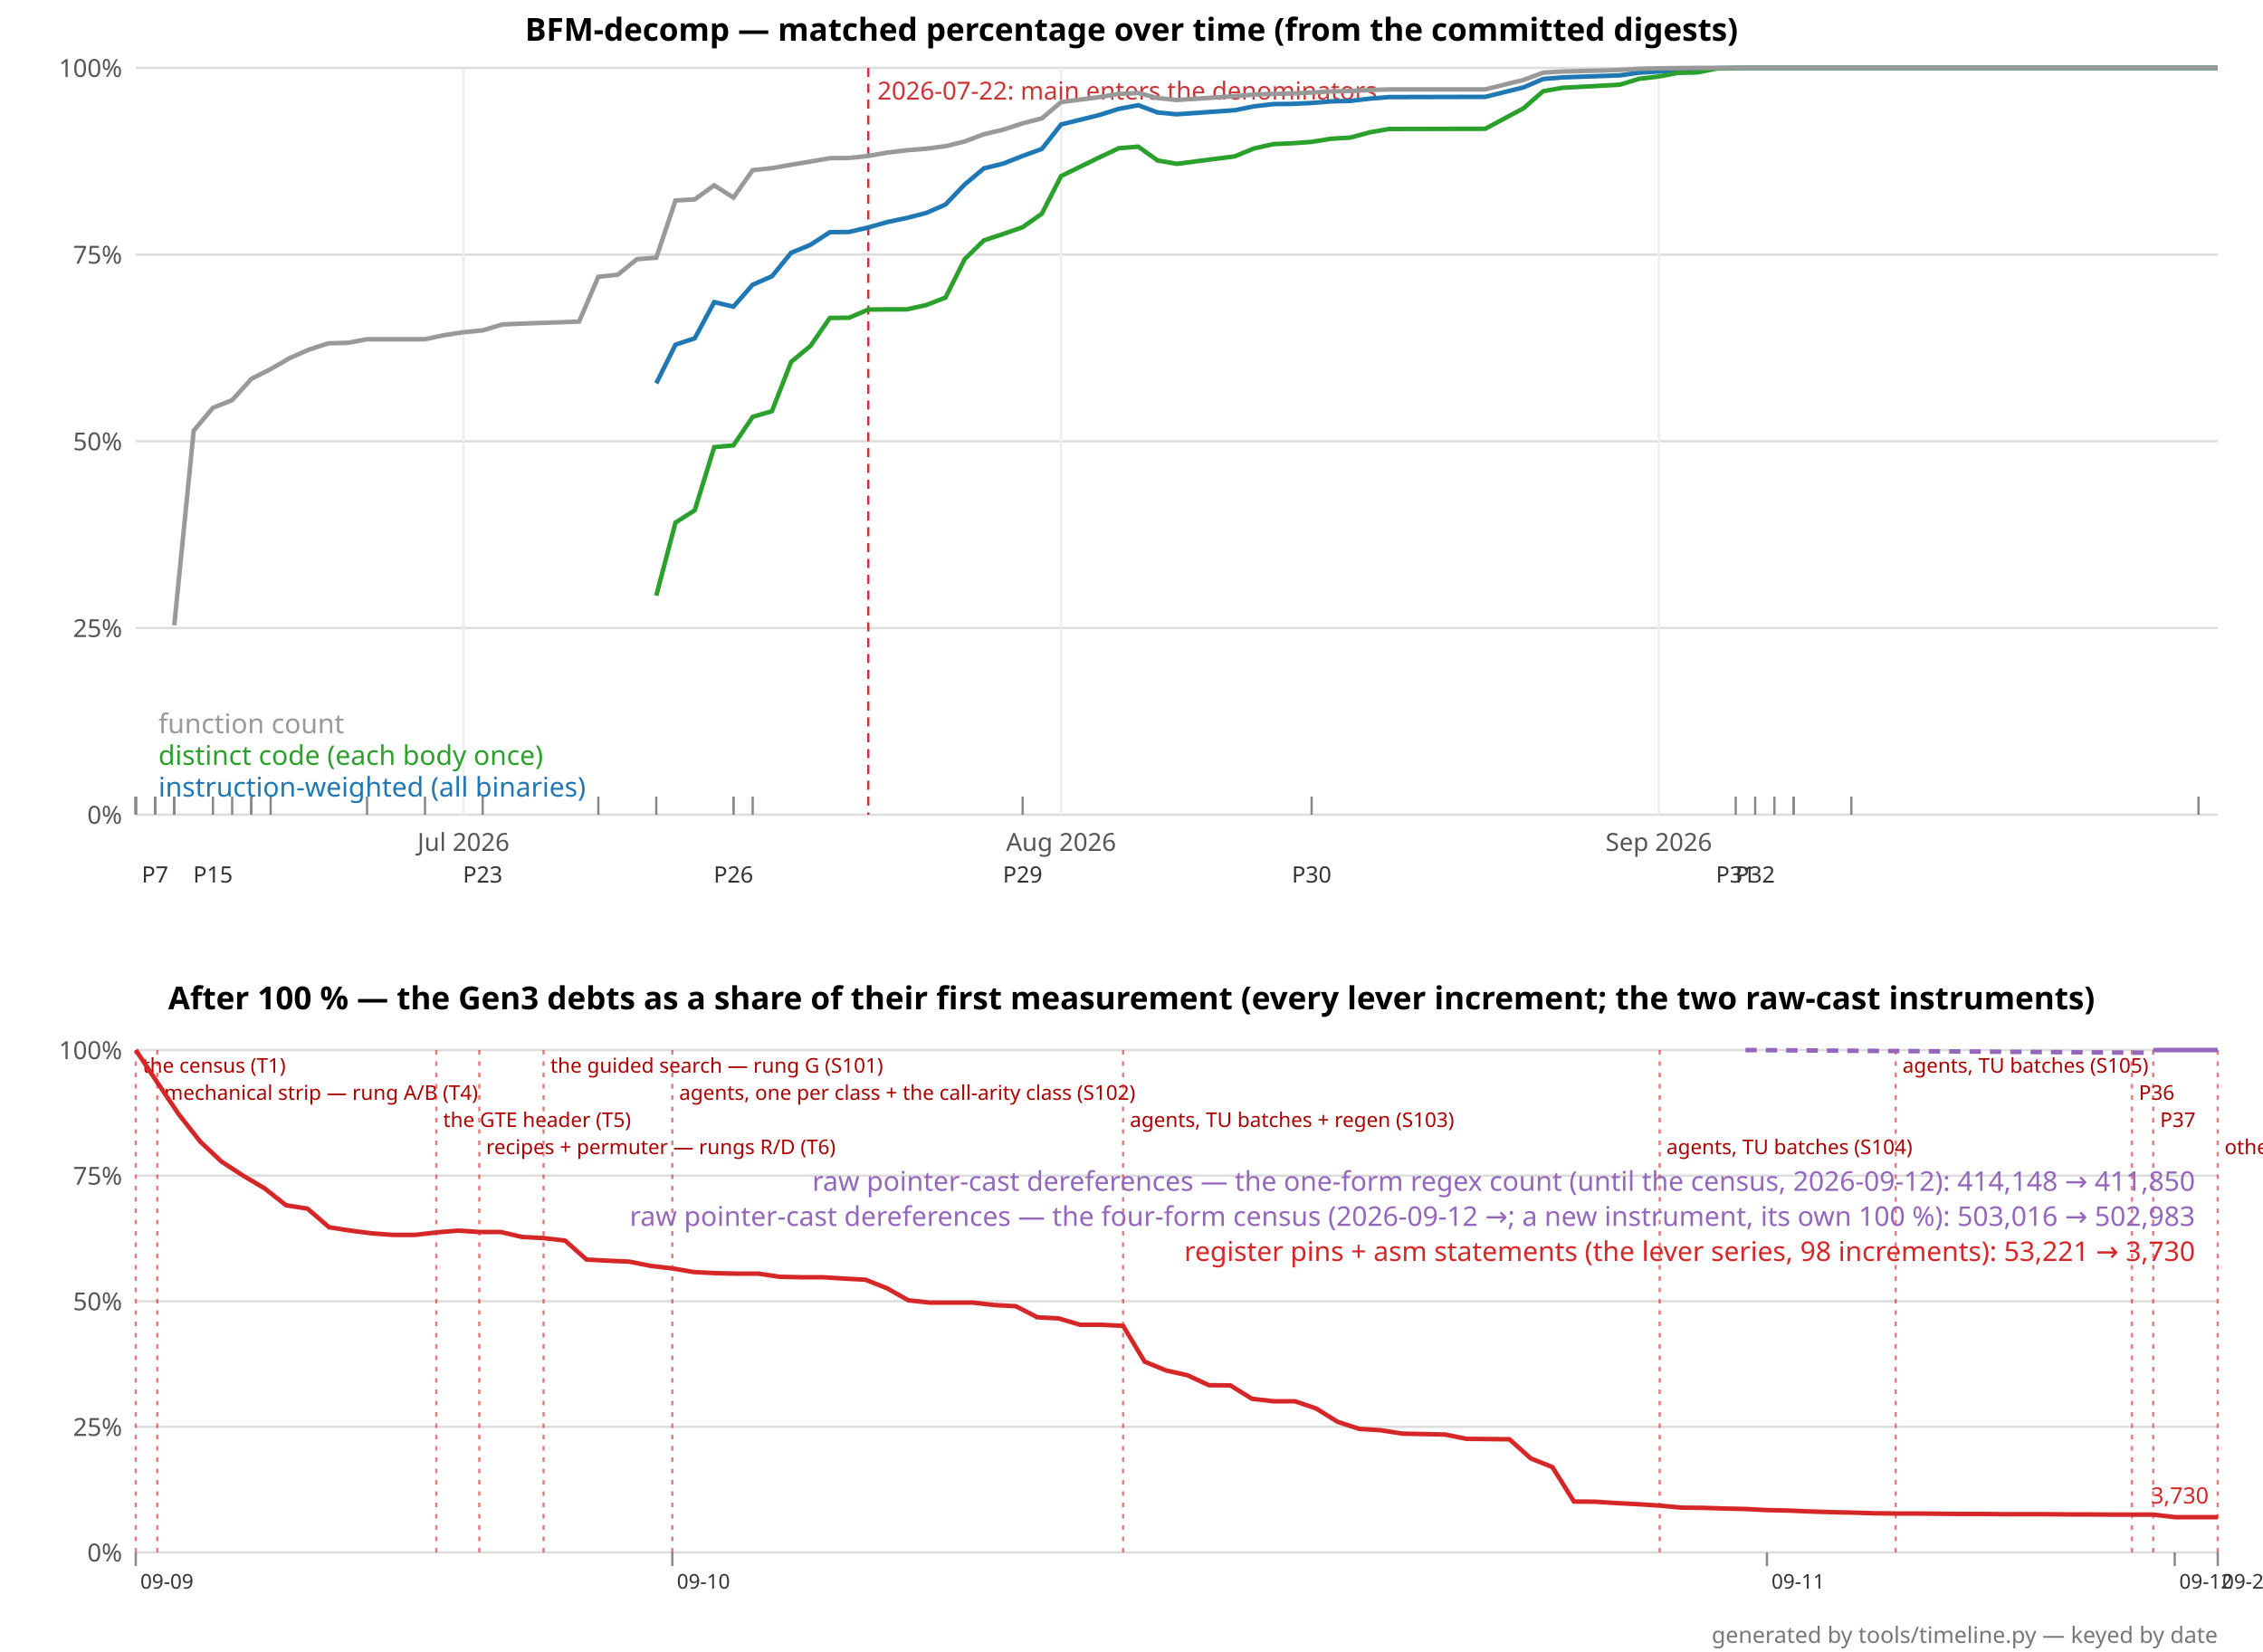
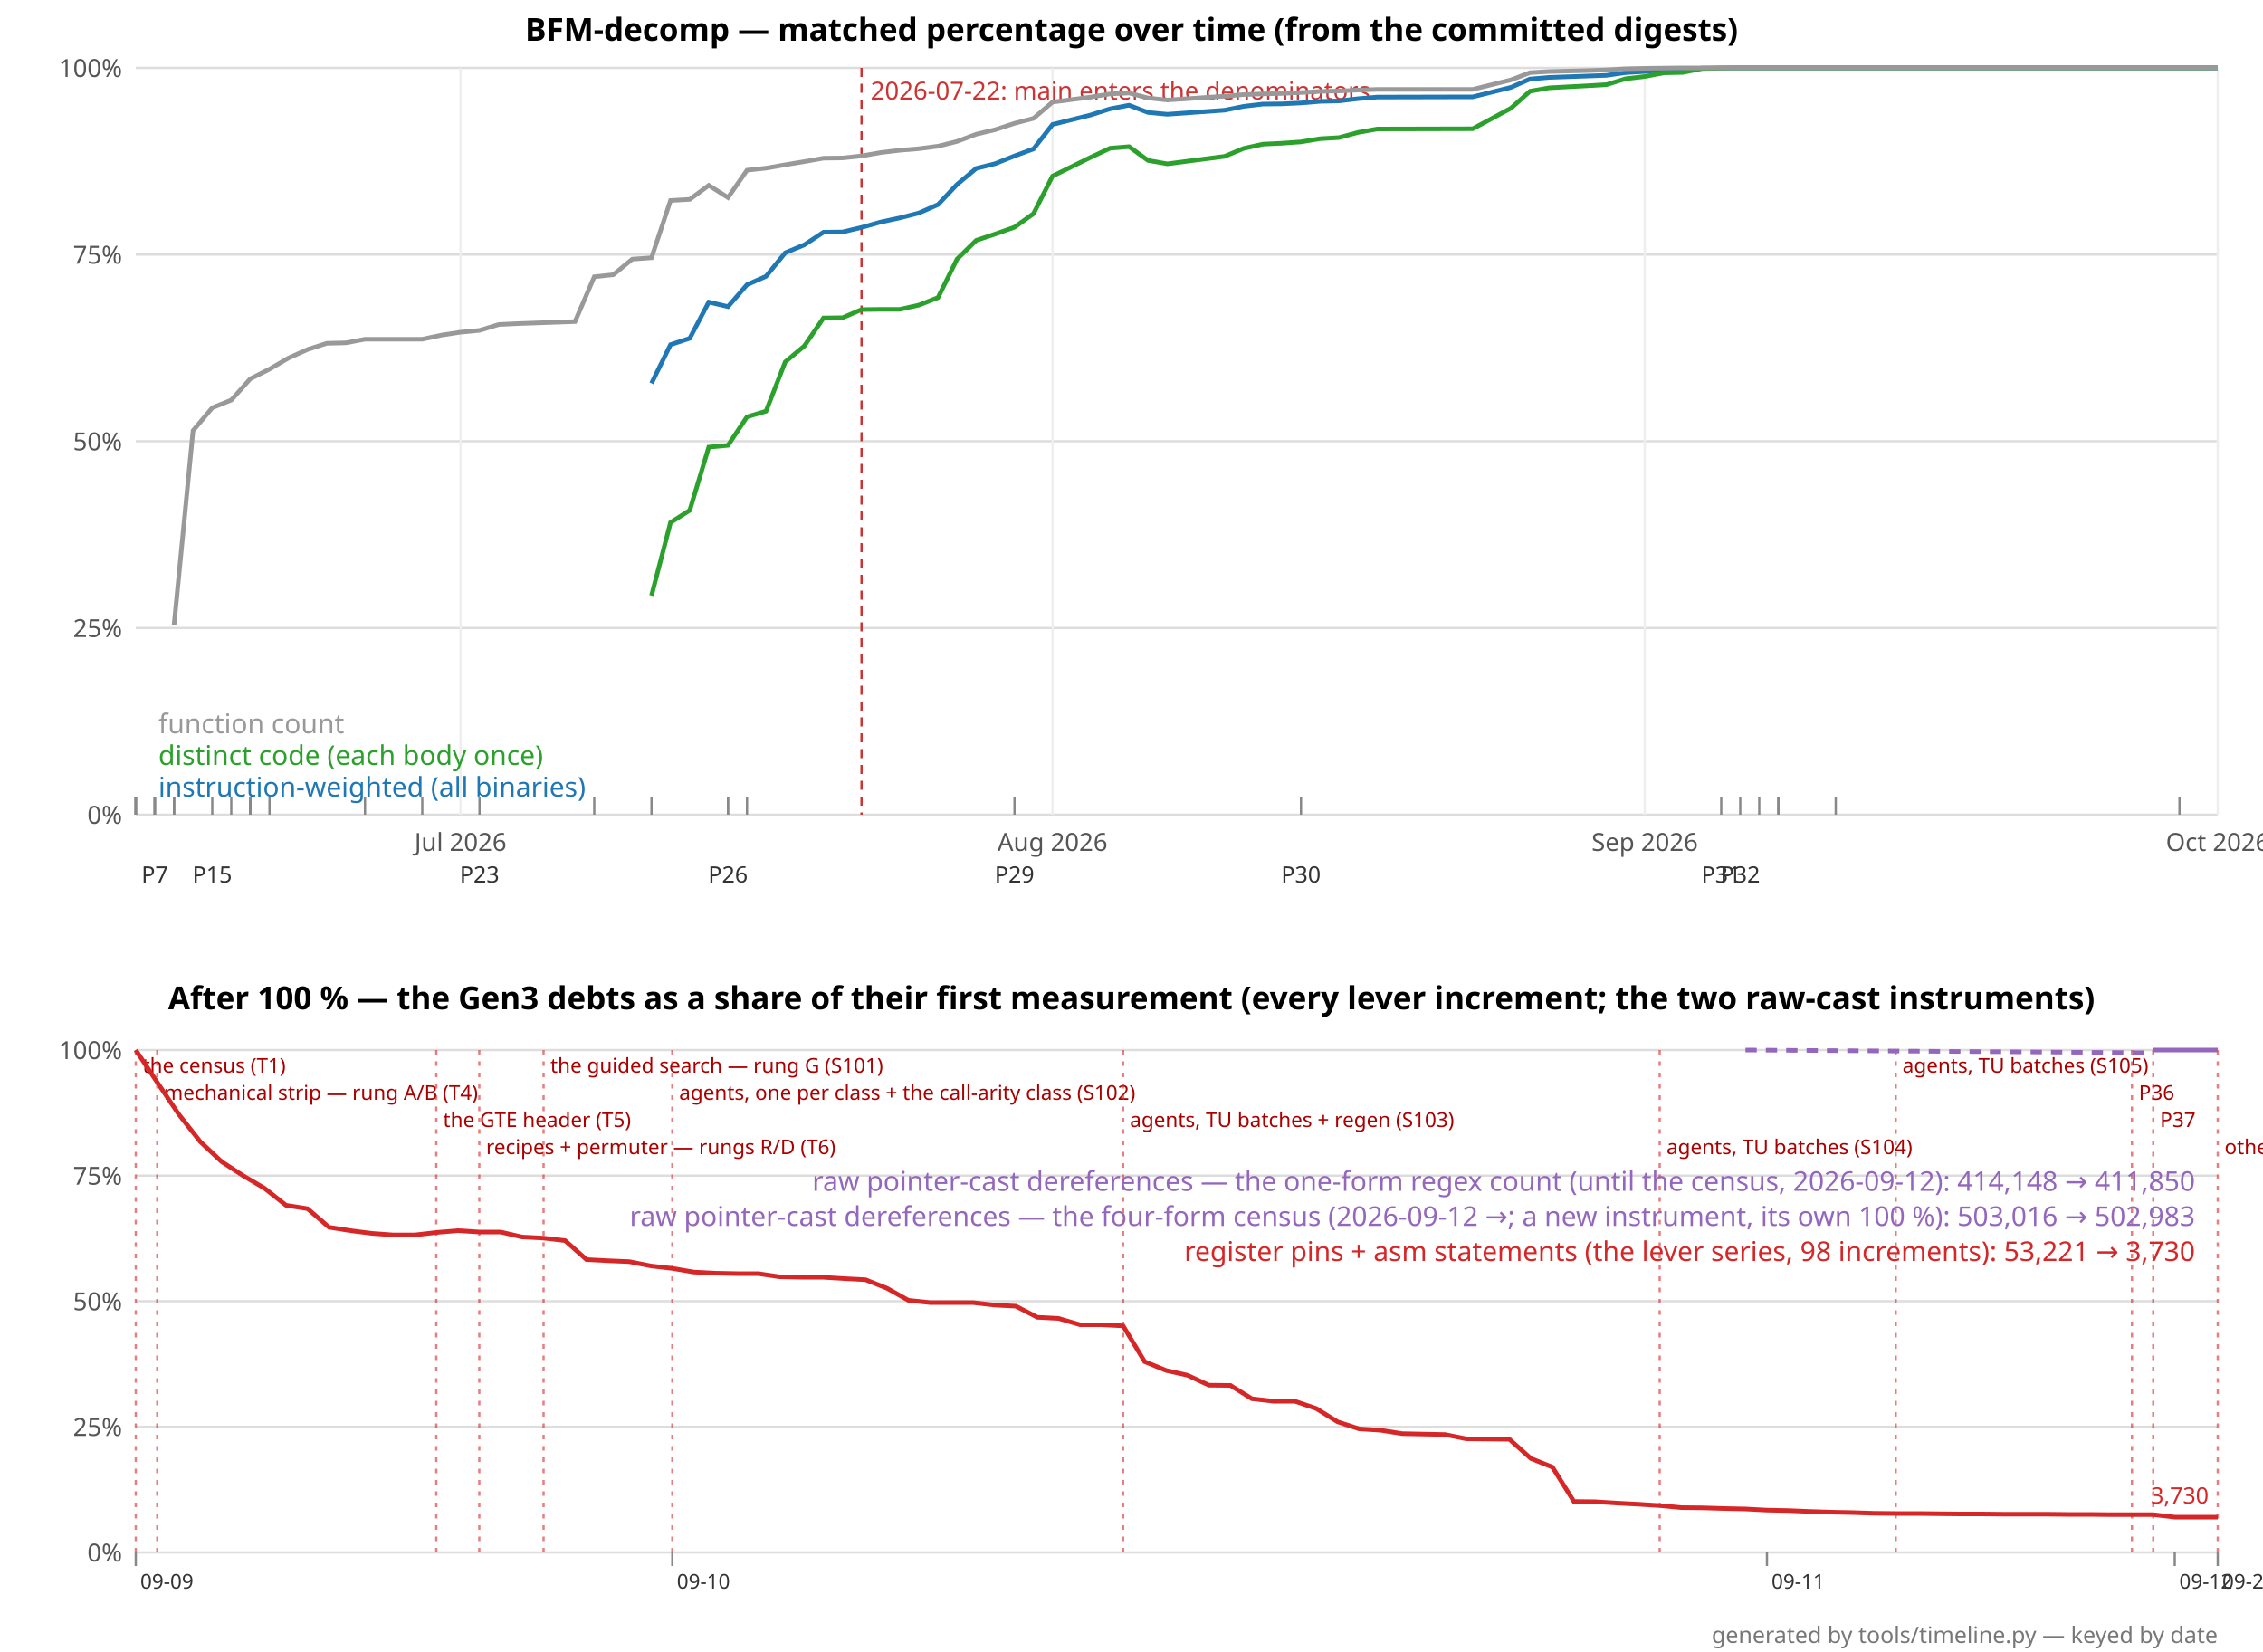
<svg xmlns="http://www.w3.org/2000/svg" width="1000" height="730" viewBox="0 0 1000 730" font-family="sans-serif">
  <rect width="1000" height="730" fill="white" />
  <text x="500" y="18" text-anchor="middle" font-size="14" font-weight="bold">BFM-decomp — matched percentage over time (from the committed digests)</text>
  <line x1="60" y1="360.0" x2="980" y2="360.0" stroke="#ddd" />
  <text x="54" y="364.0" text-anchor="end" font-size="11" fill="#555">0%</text>
  <line x1="60" y1="277.5" x2="980" y2="277.5" stroke="#ddd" />
  <text x="54" y="281.5" text-anchor="end" font-size="11" fill="#555">25%</text>
  <line x1="60" y1="195.0" x2="980" y2="195.0" stroke="#ddd" />
  <text x="54" y="199.0" text-anchor="end" font-size="11" fill="#555">50%</text>
  <line x1="60" y1="112.5" x2="980" y2="112.5" stroke="#ddd" />
  <text x="54" y="116.5" text-anchor="end" font-size="11" fill="#555">75%</text>
  <line x1="60" y1="30.0" x2="980" y2="30.0" stroke="#ddd" />
  <text x="54" y="34.0" text-anchor="end" font-size="11" fill="#555">100%</text>
-   <line x1="204.8" y1="30" x2="204.8" y2="360" stroke="#eee" />
-   <text x="204.8" y="376" text-anchor="middle" font-size="11" fill="#555">Jul 2026</text>
-   <line x1="468.9" y1="30" x2="468.9" y2="360" stroke="#eee" />
-   <text x="468.9" y="376" text-anchor="middle" font-size="11" fill="#555">Aug 2026</text>
-   <line x1="733.0" y1="30" x2="733.0" y2="360" stroke="#eee" />
-   <text x="733.0" y="376" text-anchor="middle" font-size="11" fill="#555">Sep 2026</text>
+   <line x1="203.5" y1="30" x2="203.5" y2="360" stroke="#eee" />
+   <text x="203.5" y="376" text-anchor="middle" font-size="11" fill="#555">Jul 2026</text>
+   <line x1="465.1" y1="30" x2="465.1" y2="360" stroke="#eee" />
+   <text x="465.1" y="376" text-anchor="middle" font-size="11" fill="#555">Aug 2026</text>
+   <line x1="726.8" y1="30" x2="726.8" y2="360" stroke="#eee" />
+   <text x="726.8" y="376" text-anchor="middle" font-size="11" fill="#555">Sep 2026</text>
+   <line x1="980.0" y1="30" x2="980.0" y2="360" stroke="#eee" />
+   <text x="980.0" y="376" text-anchor="middle" font-size="11" fill="#555">Oct 2026</text>
  <line x1="60.0" y1="360" x2="60.0" y2="352" stroke="#888" />
  <line x1="60.0" y1="360" x2="60.0" y2="352" stroke="#888" />
  <line x1="60.0" y1="360" x2="60.0" y2="352" stroke="#888" />
  <line x1="60.0" y1="360" x2="60.0" y2="352" stroke="#888" />
  <line x1="60.0" y1="360" x2="60.0" y2="352" stroke="#888" />
-   <line x1="68.5" y1="360" x2="68.5" y2="352" stroke="#888" />
-   <line x1="68.5" y1="360" x2="68.5" y2="352" stroke="#888" />
-   <text x="68.5" y="390" text-anchor="middle" font-size="10" fill="#333">P7</text>
-   <line x1="68.5" y1="360" x2="68.5" y2="352" stroke="#888" />
-   <line x1="68.5" y1="360" x2="68.5" y2="352" stroke="#888" />
-   <line x1="77.0" y1="360" x2="77.0" y2="352" stroke="#888" />
-   <line x1="77.0" y1="360" x2="77.0" y2="352" stroke="#888" />
-   <line x1="77.0" y1="360" x2="77.0" y2="352" stroke="#888" />
-   <line x1="94.1" y1="360" x2="94.1" y2="352" stroke="#888" />
-   <text x="94.1" y="390" text-anchor="middle" font-size="10" fill="#333">P15</text>
-   <line x1="102.6" y1="360" x2="102.6" y2="352" stroke="#888" />
-   <line x1="111.1" y1="360" x2="111.1" y2="352" stroke="#888" />
-   <line x1="111.1" y1="360" x2="111.1" y2="352" stroke="#888" />
-   <line x1="111.1" y1="360" x2="111.1" y2="352" stroke="#888" />
-   <line x1="119.6" y1="360" x2="119.6" y2="352" stroke="#888" />
-   <line x1="162.2" y1="360" x2="162.2" y2="352" stroke="#888" />
-   <line x1="187.8" y1="360" x2="187.8" y2="352" stroke="#888" />
-   <line x1="213.3" y1="360" x2="213.3" y2="352" stroke="#888" />
-   <text x="213.3" y="390" text-anchor="middle" font-size="10" fill="#333">P23</text>
-   <line x1="264.4" y1="360" x2="264.4" y2="352" stroke="#888" />
-   <line x1="290.0" y1="360" x2="290.0" y2="352" stroke="#888" />
-   <line x1="324.1" y1="360" x2="324.1" y2="352" stroke="#888" />
-   <text x="324.1" y="390" text-anchor="middle" font-size="10" fill="#333">P26</text>
-   <line x1="324.1" y1="360" x2="324.1" y2="352" stroke="#888" />
-   <line x1="332.6" y1="360" x2="332.6" y2="352" stroke="#888" />
-   <line x1="451.9" y1="360" x2="451.9" y2="352" stroke="#888" />
-   <text x="451.9" y="390" text-anchor="middle" font-size="10" fill="#333">P29</text>
-   <line x1="579.6" y1="360" x2="579.6" y2="352" stroke="#888" />
-   <text x="579.6" y="390" text-anchor="middle" font-size="10" fill="#333">P30</text>
-   <line x1="767.0" y1="360" x2="767.0" y2="352" stroke="#888" />
-   <text x="767.0" y="390" text-anchor="middle" font-size="10" fill="#333">P31</text>
-   <line x1="775.6" y1="360" x2="775.6" y2="352" stroke="#888" />
-   <text x="775.6" y="390" text-anchor="middle" font-size="10" fill="#333">P32</text>
-   <line x1="784.1" y1="360" x2="784.1" y2="352" stroke="#888" />
-   <line x1="792.6" y1="360" x2="792.6" y2="352" stroke="#888" />
-   <line x1="792.6" y1="360" x2="792.6" y2="352" stroke="#888" />
-   <line x1="792.6" y1="360" x2="792.6" y2="352" stroke="#888" />
-   <line x1="818.1" y1="360" x2="818.1" y2="352" stroke="#888" />
-   <line x1="971.5" y1="360" x2="971.5" y2="352" stroke="#888" />
-   <line x1="383.7" y1="30" x2="383.7" y2="360" stroke="#c33" stroke-dasharray="4,3" />
-   <text x="387.7" y="44" font-size="11" fill="#c33">2026-07-22: main enters the denominators</text>
-   <polyline fill="none" stroke="#1f77b4" stroke-width="2" points="290.0,169.4 298.5,152.3 307.0,149.5 315.6,133.5 324.1,135.5 332.6,125.8 341.1,122.1 349.6,111.7 358.1,108.2 366.7,102.6 375.2,102.5 383.7,100.5 392.2,98.1 400.7,96.3 409.3,94.1 417.8,90.4 426.3,81.5 434.8,74.4 443.3,72.3 451.9,68.9 460.4,65.8 468.9,55.0 485.9,50.8 494.4,48.1 503.0,46.5 511.5,49.7 520.0,50.5 545.6,48.7 554.1,47.0 562.6,46.0 571.1,45.9 579.6,45.5 588.1,44.8 596.7,44.6 605.2,43.6 613.7,42.9 656.3,42.8 673.3,38.6 681.9,34.9 690.4,34.2 707.4,33.6 715.9,33.3 724.4,32.1 733.0,31.6 741.5,31.0 750.0,30.9 758.5,30.1 767.0,30.0 775.6,30.0 784.1,30.0 792.6,30.0 801.1,30.0 809.6,30.0 818.1,30.0 826.7,30.0 971.5,30.0 980.0,30.0" />
+   <line x1="68.4" y1="360" x2="68.4" y2="352" stroke="#888" />
+   <line x1="68.4" y1="360" x2="68.4" y2="352" stroke="#888" />
+   <text x="68.4" y="390" text-anchor="middle" font-size="10" fill="#333">P7</text>
+   <line x1="68.4" y1="360" x2="68.4" y2="352" stroke="#888" />
+   <line x1="68.4" y1="360" x2="68.4" y2="352" stroke="#888" />
+   <line x1="76.9" y1="360" x2="76.9" y2="352" stroke="#888" />
+   <line x1="76.9" y1="360" x2="76.9" y2="352" stroke="#888" />
+   <line x1="76.9" y1="360" x2="76.9" y2="352" stroke="#888" />
+   <line x1="93.8" y1="360" x2="93.8" y2="352" stroke="#888" />
+   <text x="93.8" y="390" text-anchor="middle" font-size="10" fill="#333">P15</text>
+   <line x1="102.2" y1="360" x2="102.2" y2="352" stroke="#888" />
+   <line x1="110.6" y1="360" x2="110.6" y2="352" stroke="#888" />
+   <line x1="110.6" y1="360" x2="110.6" y2="352" stroke="#888" />
+   <line x1="110.6" y1="360" x2="110.6" y2="352" stroke="#888" />
+   <line x1="119.1" y1="360" x2="119.1" y2="352" stroke="#888" />
+   <line x1="161.3" y1="360" x2="161.3" y2="352" stroke="#888" />
+   <line x1="186.6" y1="360" x2="186.6" y2="352" stroke="#888" />
+   <line x1="211.9" y1="360" x2="211.9" y2="352" stroke="#888" />
+   <text x="211.9" y="390" text-anchor="middle" font-size="10" fill="#333">P23</text>
+   <line x1="262.6" y1="360" x2="262.6" y2="352" stroke="#888" />
+   <line x1="287.9" y1="360" x2="287.9" y2="352" stroke="#888" />
+   <line x1="321.7" y1="360" x2="321.7" y2="352" stroke="#888" />
+   <text x="321.7" y="390" text-anchor="middle" font-size="10" fill="#333">P26</text>
+   <line x1="321.7" y1="360" x2="321.7" y2="352" stroke="#888" />
+   <line x1="330.1" y1="360" x2="330.1" y2="352" stroke="#888" />
+   <line x1="448.3" y1="360" x2="448.3" y2="352" stroke="#888" />
+   <text x="448.3" y="390" text-anchor="middle" font-size="10" fill="#333">P29</text>
+   <line x1="574.9" y1="360" x2="574.9" y2="352" stroke="#888" />
+   <text x="574.9" y="390" text-anchor="middle" font-size="10" fill="#333">P30</text>
+   <line x1="760.6" y1="360" x2="760.6" y2="352" stroke="#888" />
+   <text x="760.6" y="390" text-anchor="middle" font-size="10" fill="#333">P31</text>
+   <line x1="769.0" y1="360" x2="769.0" y2="352" stroke="#888" />
+   <text x="769.0" y="390" text-anchor="middle" font-size="10" fill="#333">P32</text>
+   <line x1="777.4" y1="360" x2="777.4" y2="352" stroke="#888" />
+   <line x1="785.9" y1="360" x2="785.9" y2="352" stroke="#888" />
+   <line x1="785.9" y1="360" x2="785.9" y2="352" stroke="#888" />
+   <line x1="785.9" y1="360" x2="785.9" y2="352" stroke="#888" />
+   <line x1="811.2" y1="360" x2="811.2" y2="352" stroke="#888" />
+   <line x1="963.1" y1="360" x2="963.1" y2="352" stroke="#888" />
+   <line x1="380.7" y1="30" x2="380.7" y2="360" stroke="#c33" stroke-dasharray="4,3" />
+   <text x="384.7" y="44" font-size="11" fill="#c33">2026-07-22: main enters the denominators</text>
+   <polyline fill="none" stroke="#1f77b4" stroke-width="2" points="287.9,169.4 296.3,152.3 304.8,149.5 313.2,133.5 321.7,135.5 330.1,125.8 338.5,122.1 347.0,111.7 355.4,108.2 363.9,102.6 372.3,102.5 380.7,100.5 389.2,98.1 397.6,96.3 406.1,94.1 414.5,90.4 422.9,81.5 431.4,74.4 439.8,72.3 448.3,68.9 456.7,65.8 465.1,55.0 482.0,50.8 490.5,48.1 498.9,46.5 507.3,49.7 515.8,50.5 541.1,48.7 549.5,47.0 558.0,46.0 566.4,45.9 574.9,45.5 583.3,44.8 591.7,44.6 600.2,43.6 608.6,42.9 650.8,42.8 667.7,38.6 676.1,34.9 684.6,34.2 701.5,33.6 709.9,33.3 718.3,32.1 726.8,31.6 735.2,31.0 743.7,30.9 752.1,30.1 760.6,30.0 769.0,30.0 777.4,30.0 785.9,30.0 794.3,30.0 802.8,30.0 811.2,30.0 819.6,30.0 963.1,30.0 971.6,30.0 980.0,30.0" />
  <text x="70" y="352" font-size="12" fill="#1f77b4">instruction-weighted (all binaries)</text>
-   <polyline fill="none" stroke="#2ca02c" stroke-width="2" points="290.0,263.2 298.5,230.9 307.0,225.5 315.6,197.6 324.1,196.8 332.6,184.2 341.1,181.7 349.6,159.9 358.1,152.9 366.7,140.5 375.2,140.4 383.7,136.8 392.2,136.7 400.7,136.7 409.3,134.8 417.8,131.5 426.3,114.5 434.8,106.2 443.3,103.4 451.9,100.4 460.4,94.4 468.9,77.8 485.9,69.5 494.4,65.5 503.0,64.8 511.5,70.9 520.0,72.4 545.6,69.1 554.1,65.6 562.6,63.7 571.1,63.3 579.6,62.7 588.1,61.3 596.7,60.8 605.2,58.5 613.7,57.0 656.3,56.9 673.3,47.8 681.9,40.3 690.4,38.8 707.4,37.9 715.9,37.4 724.4,34.8 733.0,33.8 741.5,32.2 750.0,32.0 758.5,30.3 767.0,30.1 775.6,30.0 784.1,30.0 792.6,30.0 801.1,30.0 809.6,30.0 818.1,30.0 826.7,30.0 971.5,30.0 980.0,30.0" />
+   <polyline fill="none" stroke="#2ca02c" stroke-width="2" points="287.9,263.2 296.3,230.9 304.8,225.5 313.2,197.6 321.7,196.8 330.1,184.2 338.5,181.7 347.0,159.9 355.4,152.9 363.9,140.5 372.3,140.4 380.7,136.8 389.2,136.7 397.6,136.7 406.1,134.8 414.5,131.5 422.9,114.5 431.4,106.2 439.8,103.4 448.3,100.4 456.7,94.4 465.1,77.8 482.0,69.5 490.5,65.5 498.9,64.8 507.3,70.9 515.8,72.4 541.1,69.1 549.5,65.6 558.0,63.7 566.4,63.3 574.9,62.7 583.3,61.3 591.7,60.8 600.2,58.5 608.6,57.0 650.8,56.9 667.7,47.8 676.1,40.3 684.6,38.8 701.5,37.9 709.9,37.4 718.3,34.8 726.8,33.8 735.2,32.2 743.7,32.0 752.1,30.3 760.6,30.1 769.0,30.0 777.4,30.0 785.9,30.0 794.3,30.0 802.8,30.0 811.2,30.0 819.6,30.0 963.1,30.0 971.6,30.0 980.0,30.0" />
  <text x="70" y="338" font-size="12" fill="#2ca02c">distinct code (each body once)</text>
-   <polyline fill="none" stroke="#999" stroke-width="2" points="77.0,276.3 85.6,190.3 94.1,180.2 102.6,176.8 111.1,167.4 119.6,163.1 128.1,158.2 136.7,154.4 145.2,151.7 153.7,151.5 162.2,149.9 187.8,149.9 196.3,148.1 204.8,146.8 213.3,146.0 221.9,143.4 230.4,143.0 255.9,142.1 264.4,122.3 273.0,121.4 281.5,114.5 290.0,113.9 298.5,88.6 307.0,88.1 315.6,81.9 324.1,87.3 332.6,75.2 341.1,74.3 349.6,72.8 358.1,71.4 366.7,69.9 375.2,69.8 383.7,68.9 392.2,67.4 400.7,66.4 409.3,65.7 417.8,64.6 426.3,62.5 434.8,59.3 443.3,57.3 451.9,54.5 460.4,52.3 468.9,45.1 485.9,42.9 494.4,41.5 503.0,41.1 511.5,43.3 520.0,44.2 545.6,42.5 554.1,41.8 562.6,41.5 571.1,41.3 579.6,40.9 588.1,40.4 596.7,40.2 605.2,39.8 613.7,39.5 656.3,39.5 673.3,35.3 681.9,32.1 690.4,31.6 707.4,31.2 715.9,30.9 724.4,30.4 733.0,30.2 741.5,30.1 750.0,30.0 758.5,30.0 767.0,30.0 775.6,30.0 784.1,30.0 792.6,30.0 801.1,30.0 809.6,30.0 818.1,30.0 826.7,30.0 971.5,30.0 980.0,30.0" />
+   <polyline fill="none" stroke="#999" stroke-width="2" points="76.9,276.3 85.3,190.3 93.8,180.2 102.2,176.8 110.6,167.4 119.1,163.1 127.5,158.2 136.0,154.4 144.4,151.7 152.8,151.5 161.3,149.9 186.6,149.9 195.0,148.1 203.5,146.8 211.9,146.0 220.4,143.4 228.8,143.0 254.1,142.1 262.6,122.3 271.0,121.4 279.4,114.5 287.9,113.9 296.3,88.6 304.8,88.1 313.2,81.9 321.7,87.3 330.1,75.2 338.5,74.3 347.0,72.8 355.4,71.4 363.9,69.9 372.3,69.8 380.7,68.9 389.2,67.4 397.6,66.4 406.1,65.7 414.5,64.6 422.9,62.5 431.4,59.3 439.8,57.3 448.3,54.5 456.7,52.3 465.1,45.1 482.0,42.9 490.5,41.5 498.9,41.1 507.3,43.3 515.8,44.2 541.1,42.5 549.5,41.8 558.0,41.5 566.4,41.3 574.9,40.9 583.3,40.4 591.7,40.2 600.2,39.8 608.6,39.5 650.8,39.5 667.7,35.3 676.1,32.1 684.6,31.6 701.5,31.2 709.9,30.9 718.3,30.4 726.8,30.2 735.2,30.1 743.7,30.0 752.1,30.0 760.6,30.0 769.0,30.0 777.4,30.0 785.9,30.0 794.3,30.0 802.8,30.0 811.2,30.0 819.6,30.0 963.1,30.0 971.6,30.0 980.0,30.0" />
  <text x="70" y="324" font-size="12" fill="#999">function count</text>
  <text x="500" y="446" text-anchor="middle" font-size="14" font-weight="bold">After 100 % — the Gen3 debts as a share of their first measurement (every lever increment; the two raw-cast instruments)</text>
  <line x1="60" y1="686.0" x2="980" y2="686.0" stroke="#ddd" />
  <text x="54" y="690.0" text-anchor="end" font-size="11" fill="#555">0%</text>
  <line x1="60" y1="630.5" x2="980" y2="630.5" stroke="#ddd" />
  <text x="54" y="634.5" text-anchor="end" font-size="11" fill="#555">25%</text>
  <line x1="60" y1="575.0" x2="980" y2="575.0" stroke="#ddd" />
  <text x="54" y="579.0" text-anchor="end" font-size="11" fill="#555">50%</text>
  <line x1="60" y1="519.5" x2="980" y2="519.5" stroke="#ddd" />
  <text x="54" y="523.5" text-anchor="end" font-size="11" fill="#555">75%</text>
  <line x1="60" y1="464.0" x2="980" y2="464.0" stroke="#ddd" />
  <text x="54" y="468.0" text-anchor="end" font-size="11" fill="#555">100%</text>
  <line x1="60.0" y1="464" x2="60.0" y2="686" stroke="#d62728" stroke-dasharray="2,3" opacity="0.6" />
  <text x="63.0" y="474" font-size="9" fill="#a00">the census (T1)</text>
  <line x1="69.5" y1="464" x2="69.5" y2="686" stroke="#d62728" stroke-dasharray="2,3" opacity="0.6" />
  <text x="72.5" y="486" font-size="9" fill="#a00">mechanical strip — rung A/B (T4)</text>
  <line x1="192.8" y1="464" x2="192.8" y2="686" stroke="#d62728" stroke-dasharray="2,3" opacity="0.6" />
  <text x="195.8" y="498" font-size="9" fill="#a00">the GTE header (T5)</text>
  <line x1="211.8" y1="464" x2="211.8" y2="686" stroke="#d62728" stroke-dasharray="2,3" opacity="0.6" />
  <text x="214.8" y="510" font-size="9" fill="#a00">recipes + permuter — rungs R/D (T6)</text>
  <line x1="240.2" y1="464" x2="240.2" y2="686" stroke="#d62728" stroke-dasharray="2,3" opacity="0.6" />
  <text x="243.2" y="474" font-size="9" fill="#a00">the guided search — rung G (S101)</text>
  <line x1="297.1" y1="464" x2="297.1" y2="686" stroke="#d62728" stroke-dasharray="2,3" opacity="0.6" />
  <text x="300.1" y="486" font-size="9" fill="#a00">agents, one per class + the call-arity class (S102)</text>
  <line x1="496.3" y1="464" x2="496.3" y2="686" stroke="#d62728" stroke-dasharray="2,3" opacity="0.6" />
  <text x="499.3" y="498" font-size="9" fill="#a00">agents, TU batches + regen (S103)</text>
  <line x1="733.4" y1="464" x2="733.4" y2="686" stroke="#d62728" stroke-dasharray="2,3" opacity="0.6" />
  <text x="736.4" y="510" font-size="9" fill="#a00">agents, TU batches (S104)</text>
  <line x1="837.7" y1="464" x2="837.7" y2="686" stroke="#d62728" stroke-dasharray="2,3" opacity="0.6" />
  <text x="840.7" y="474" font-size="9" fill="#a00">agents, TU batches (S105)</text>
  <line x1="942.1" y1="464" x2="942.1" y2="686" stroke="#d62728" stroke-dasharray="2,3" opacity="0.6" />
  <text x="945.1" y="486" font-size="9" fill="#a00">P36</text>
  <line x1="951.5" y1="464" x2="951.5" y2="686" stroke="#d62728" stroke-dasharray="2,3" opacity="0.6" />
  <text x="954.5" y="498" font-size="9" fill="#a00">P37</text>
  <line x1="980.0" y1="464" x2="980.0" y2="686" stroke="#d62728" stroke-dasharray="2,3" opacity="0.6" />
  <text x="983.0" y="510" font-size="9" fill="#a00">other</text>
  <line x1="60.0" y1="686" x2="60.0" y2="692" stroke="#888" />
  <text x="62.0" y="702" font-size="9" fill="#333">09-09</text>
  <line x1="297.1" y1="686" x2="297.1" y2="692" stroke="#888" />
  <text x="299.1" y="702" font-size="9" fill="#333">09-10</text>
  <line x1="780.8" y1="686" x2="780.8" y2="692" stroke="#888" />
  <text x="782.8" y="702" font-size="9" fill="#333">09-11</text>
  <line x1="961.0" y1="686" x2="961.0" y2="692" stroke="#888" />
  <text x="963.0" y="702" font-size="9" fill="#333">09-12</text>
  <line x1="980.0" y1="686" x2="980.0" y2="692" stroke="#888" />
  <text x="982.0" y="702" font-size="9" fill="#333">09-29</text>
  <polyline fill="none" stroke="#d62728" stroke-width="2" points="60.0,464.0 69.5,478.3 79.0,492.4 88.5,504.5 97.9,513.3 107.4,519.5 116.9,525.1 126.4,532.6 135.9,534.1 145.4,542.3 154.8,543.8 164.3,545.0 173.8,545.7 183.3,545.7 192.8,544.6 202.3,543.8 211.8,544.4 221.2,544.4 230.7,546.6 240.2,547.1 249.7,548.2 259.2,556.6 268.7,557.1 278.1,557.5 287.6,559.4 297.1,560.5 306.6,562.1 316.1,562.6 325.6,562.8 335.1,562.8 344.5,564.2 354.0,564.4 363.5,564.4 373.0,565.0 382.5,565.5 392.0,569.3 401.4,574.6 410.9,575.6 420.4,575.6 429.9,575.6 439.4,576.7 448.9,577.2 458.4,582.1 467.8,582.6 477.3,585.4 486.8,585.4 496.3,585.9 505.8,601.7 515.3,605.6 524.7,607.7 534.2,612.1 543.7,612.2 553.2,618.1 562.7,619.2 572.2,619.2 581.6,622.4 591.1,628.3 600.6,631.4 610.1,632.0 619.6,633.5 629.1,633.7 638.6,633.9 648.0,635.8 657.5,635.9 667.0,636.0 676.5,644.5 686.0,648.3 695.5,663.5 704.9,663.6 714.4,664.2 723.9,664.7 733.4,665.3 742.9,666.2 752.4,666.3 761.9,666.6 771.3,666.8 780.8,667.3 790.3,667.5 799.8,667.9 809.3,668.2 818.8,668.4 828.2,668.7 837.7,668.8 847.2,668.8 856.7,668.9 866.2,669.0 875.7,669.0 885.2,669.1 894.6,669.1 904.1,669.1 913.6,669.2 923.1,669.2 932.6,669.3 942.1,669.3 951.5,669.3 961.0,670.4 970.5,670.4 980.0,670.4" />
  <text x="976.0" y="664.4" text-anchor="end" font-size="10" fill="#d62728">3,730</text>
  <text x="970" y="557.2" text-anchor="end" font-size="12" fill="#d62728">register pins + asm statements (the lever series, 98 increments): 53,221 → 3,730</text>
  <polyline fill="none" stroke="#9467bd" stroke-width="2" stroke-dasharray="5,4" points="771.3,464.0 951.5,465.2" />
  <text x="970" y="526.2" text-anchor="end" font-size="12" fill="#9467bd">raw pointer-cast dereferences — the one-form regex count (until the census, 2026-09-12): 414,148 → 411,850</text>
  <polyline fill="none" stroke="#9467bd" stroke-width="2" stroke-dasharray="" points="951.5,464.0 970.5,464.0 970.5,464.0 970.5,464.0 980.0,464.0" />
  <text x="970" y="541.7" text-anchor="end" font-size="12" fill="#9467bd">raw pointer-cast dereferences — the four-form census (2026-09-12 →; a new instrument, its own 100 %): 503,016 → 502,983</text>
  <text x="980" y="726" text-anchor="end" font-size="10" fill="#777">generated by tools/timeline.py — keyed by date</text>
</svg>
